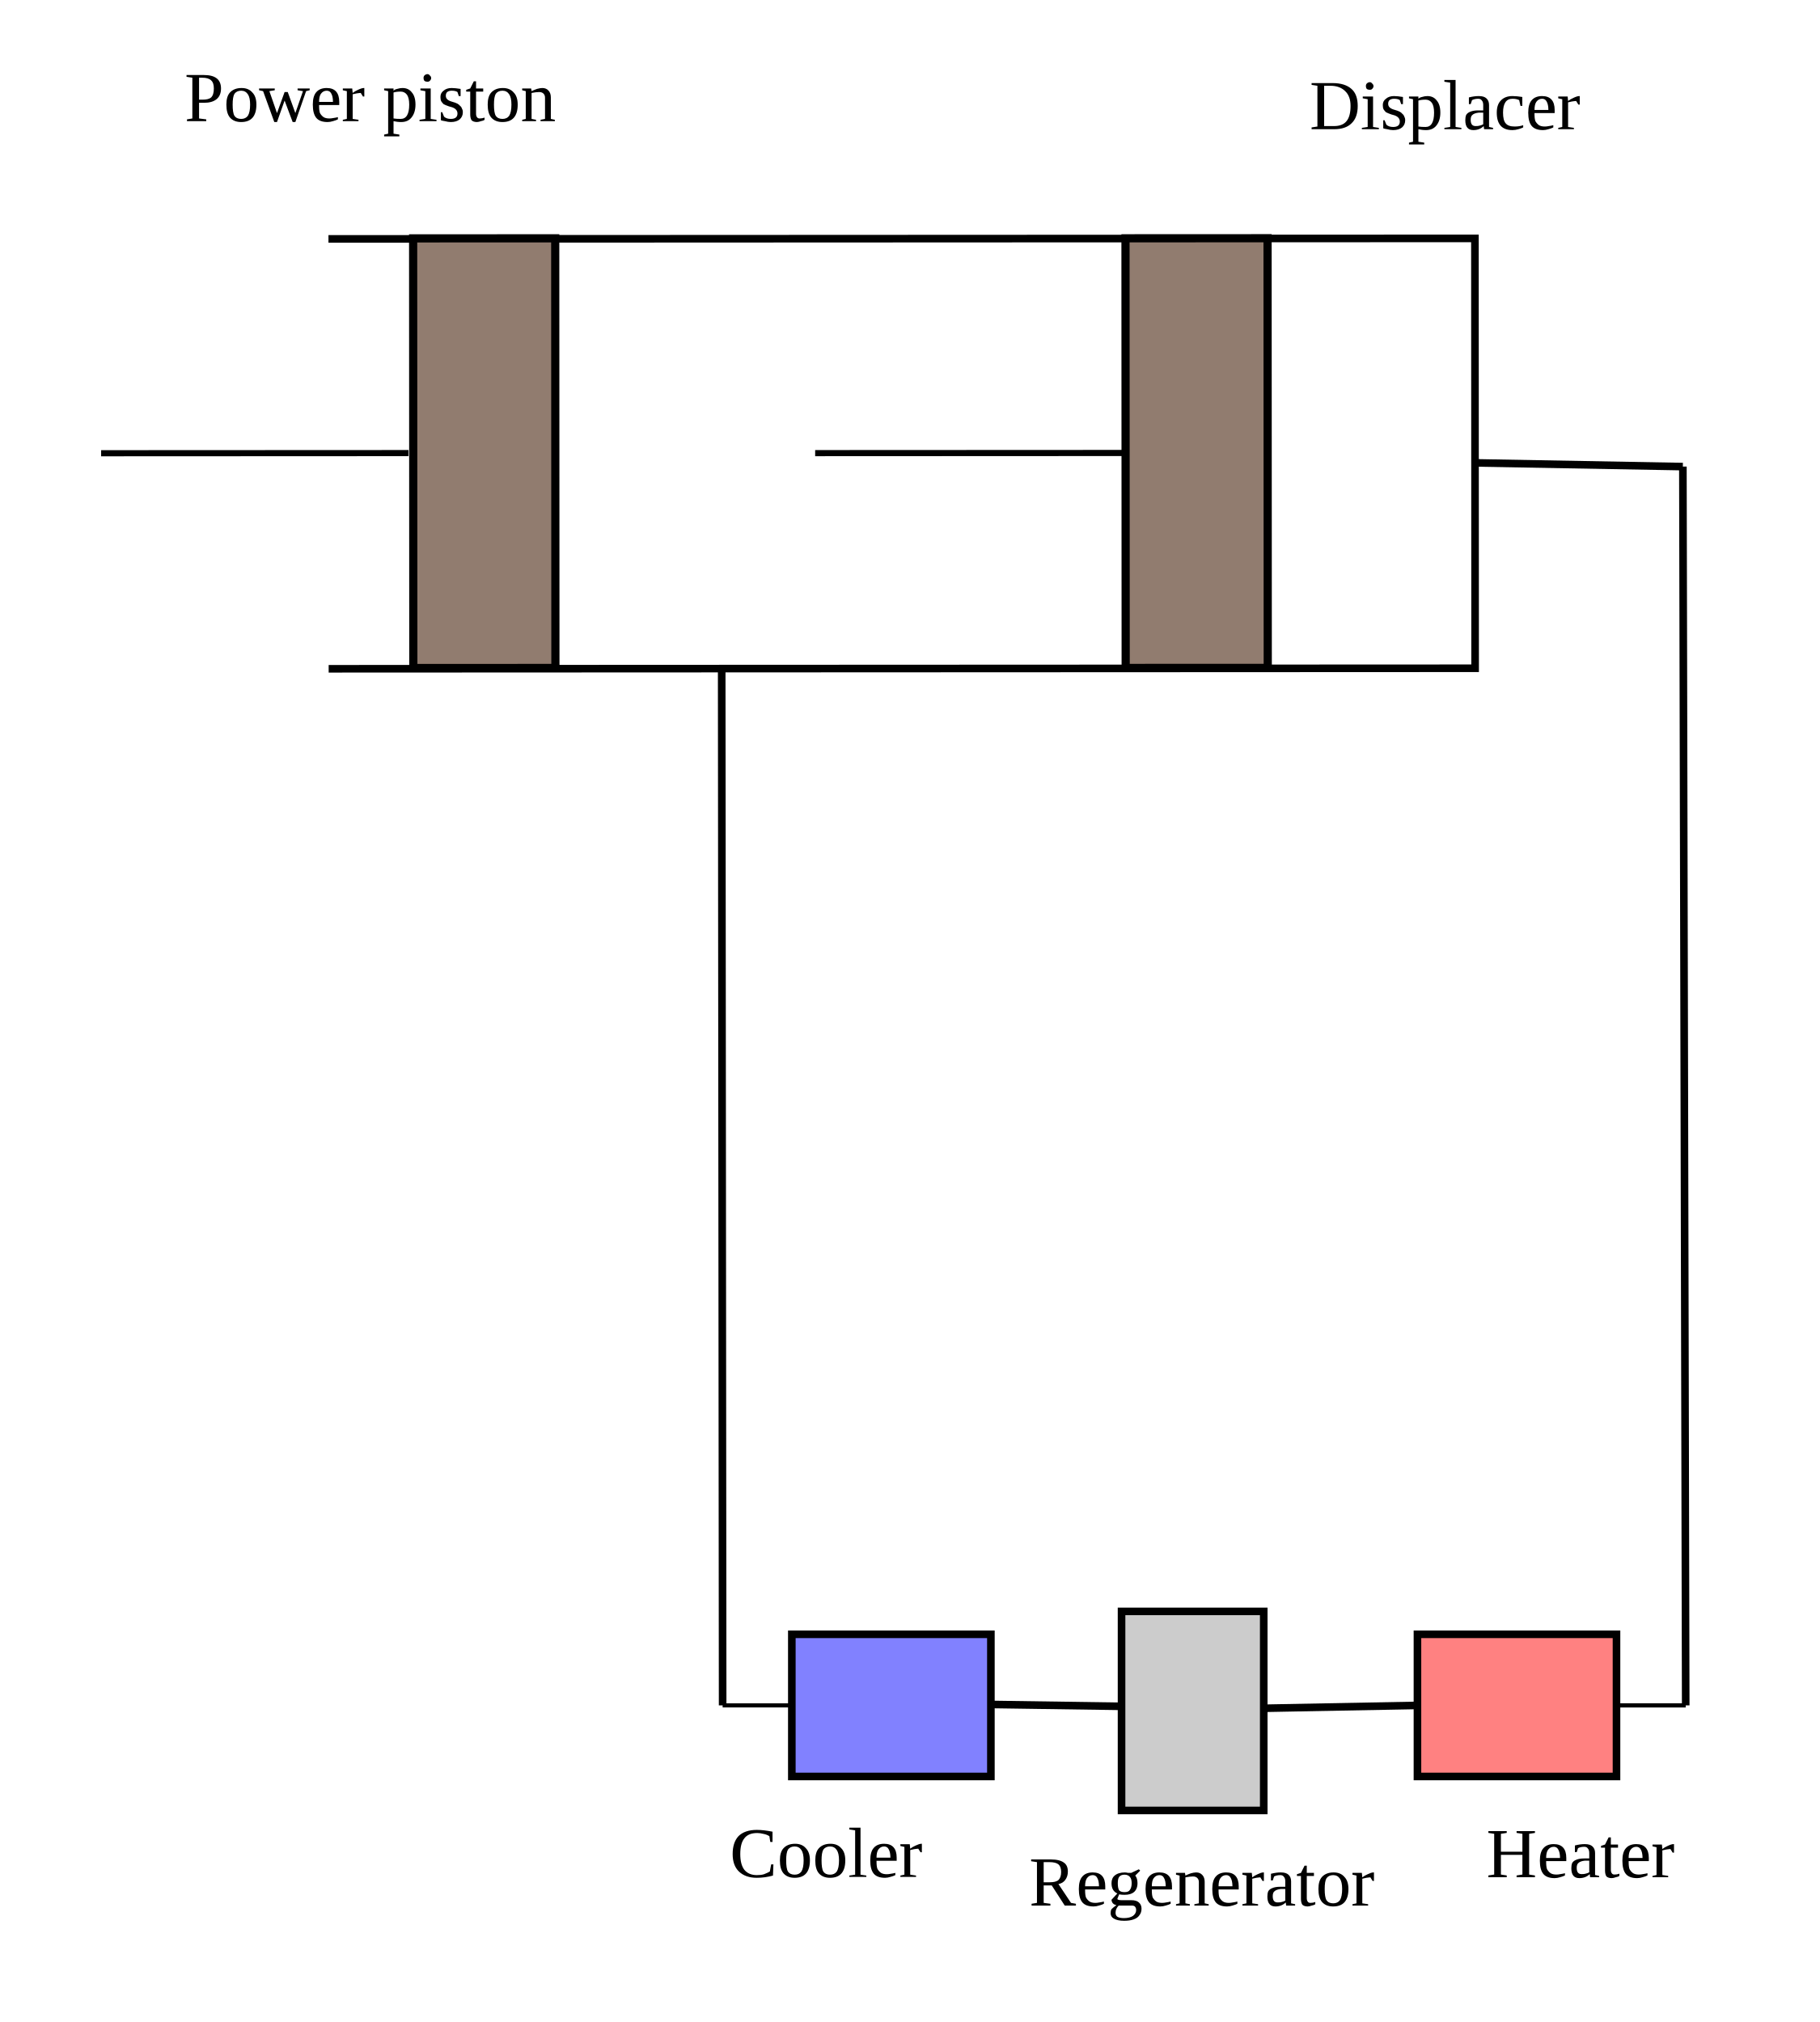
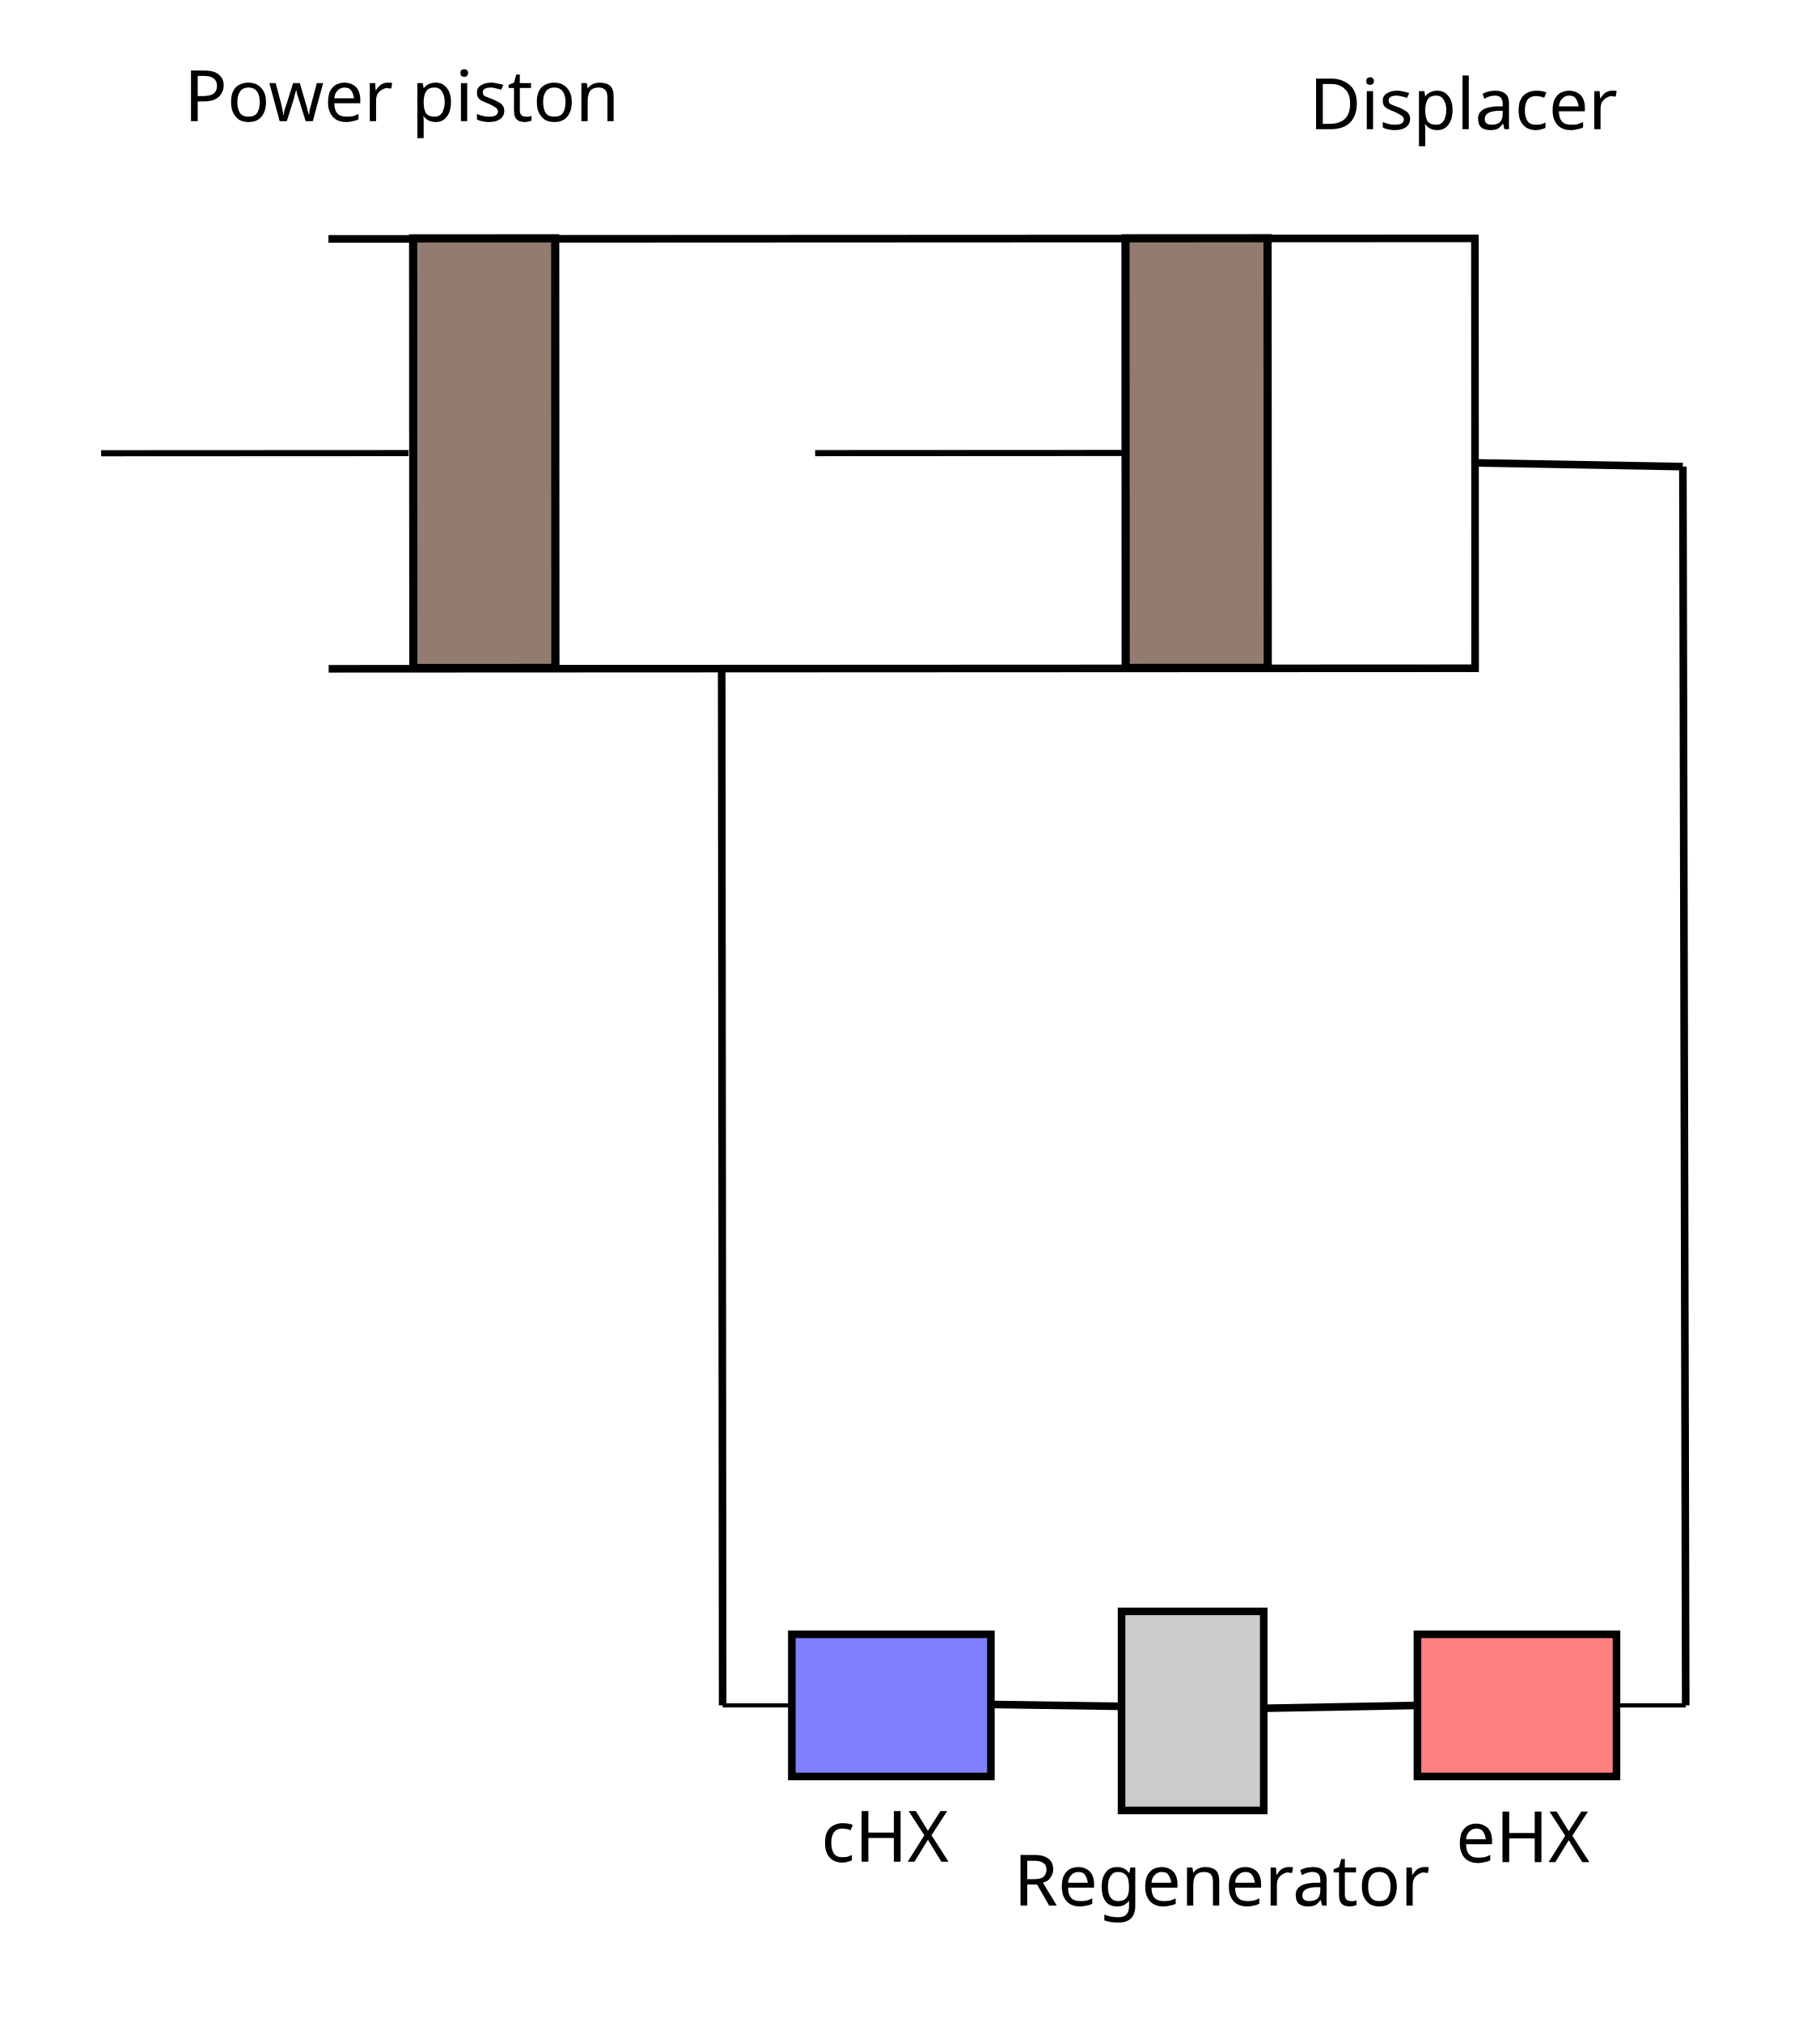
<svg xmlns="http://www.w3.org/2000/svg" width="180pt" height="200pt" viewBox="0 0 63.5 70.556" version="1.1" id="svg8">
  <defs id="defs2" />
  <g id="layer1" transform="translate(0,-226.4445)">
    <flowRoot xml:space="preserve" id="flowRoot2703" style="font-style:normal;font-weight:normal;font-size:40px;line-height:1.25;font-family:sans-serif;letter-spacing:0px;word-spacing:0px;fill:#000000;fill-opacity:1;stroke:none" transform="translate(-68.35057,183.9173)">
      <flowRegion id="flowRegion2705">
        <rect id="rect2707" width="104.5" height="76" x="258.5" y="225.52" />
      </flowRegion>
      <flowPara id="flowPara2709" />
    </flowRoot>
    <rect style="opacity:1;fill:#8181ff;fill-opacity:1;fill-rule:nonzero;stroke:#000000;stroke-width:0.265;stroke-opacity:1" id="rect2585-4" width="6.945" height="4.961" x="27.627" y="283.472" />
    <rect style="opacity:1;fill:#ff8181;fill-opacity:1;fill-rule:nonzero;stroke:#000000;stroke-width:0.265;stroke-opacity:1" id="rect2585-2-8" width="6.945" height="4.961" x="49.455" y="283.472" />
    <rect style="opacity:1;fill:#cccccc;fill-opacity:1;fill-rule:nonzero;stroke:#000000;stroke-width:0.265;stroke-opacity:1" id="rect2585-7-3" width="6.945" height="4.961" x="282.673" y="-44.092" transform="rotate(90)" />
    <path style="fill:none;stroke:#000000;stroke-width:0.265px;stroke-linecap:butt;stroke-linejoin:miter;stroke-opacity:1" d="m 34.506,285.919 c 4.564,0.066 4.597,0.066 4.597,0.066" id="path2648-7" />
    <path style="fill:none;stroke:#000000;stroke-width:0.265px;stroke-linecap:butt;stroke-linejoin:miter;stroke-opacity:1" d="m 44.164,286.052 c 5.292,-0.099 5.292,-0.099 5.292,-0.099" id="path2654-5" />
    <path style="fill:none;stroke:#000000;stroke-width:0.143px;stroke-linecap:butt;stroke-linejoin:miter;stroke-opacity:1" d="m 25.213,285.952 c 2.381,0 2.381,0 2.381,0" id="path2656-5" />
    <path style="fill:none;stroke:#000000;stroke-width:0.146px;stroke-linecap:butt;stroke-linejoin:miter;stroke-opacity:1" d="m 56.335,285.952 c 2.48,0 2.48,0 2.48,0" id="path2656-2-6" />
-     <text xml:space="preserve" style="font-style:normal;font-weight:normal;font-size:10.583px;line-height:1.25;font-family:sans-serif;letter-spacing:0px;word-spacing:0px;fill:#000000;fill-opacity:1;stroke:none;stroke-width:0.265" x="35.9" y="292.939" id="text2713-7-6-0">
-       <tspan x="35.9" y="292.939" style="font-style:normal;font-variant:normal;font-weight:normal;font-stretch:normal;font-size:2.469px;font-family:'Times New Roman';-inkscape-font-specification:'Times New Roman, Normal';font-variant-ligatures:normal;font-variant-caps:normal;font-variant-numeric:normal;font-feature-settings:normal;text-align:start;writing-mode:lr-tb;text-anchor:start;stroke-width:0.265" id="tspan2719-7-0-3">Regenerator</tspan>
+     <text xml:space="preserve" style="font-style:normal;font-variant:normal;font-weight:normal;font-stretch:normal;font-size:2.469px;line-height:1.25;font-family:'SBL BibLit';-inkscape-font-specification:'SBL BibLit, Normal';font-variant-ligatures:normal;font-variant-caps:normal;font-variant-numeric:normal;font-feature-settings:normal;text-align:start;letter-spacing:0px;word-spacing:0px;writing-mode:lr-tb;text-anchor:start;fill:#000000;fill-opacity:1;stroke:none;stroke-width:0.265" x="35.371" y="292.939" id="text2713-7-6-0">
+       <tspan x="35.371" y="292.939" style="font-style:normal;font-variant:normal;font-weight:normal;font-stretch:normal;font-size:2.469px;font-family:'SBL BibLit';-inkscape-font-specification:'SBL BibLit, Normal';font-variant-ligatures:normal;font-variant-caps:normal;font-variant-numeric:normal;font-feature-settings:normal;text-align:start;writing-mode:lr-tb;text-anchor:start;stroke-width:0.265" id="tspan2719-7-0-3">Regenerator</tspan>
    </text>
    <path style="fill:none;stroke:#000000;stroke-width:0.265px;stroke-linecap:butt;stroke-linejoin:miter;stroke-opacity:1" d="m 11.467,249.781 c 40,-0.018 40,-0.018 40,-0.018 -0.007,-15 -0.007,-15 -0.007,-15 -40,0.018 -40,0.018 -40,0.018" id="path2324-2" />
    <path style="fill:none;stroke:#000000;stroke-width:0.214px;stroke-linecap:butt;stroke-linejoin:miter;stroke-opacity:1" d="m 39.166,242.251 c -10.725,0.005 -10.725,0.005 -10.725,0.005" id="path2381-4-3" />
    <rect style="fill:#917c6f;fill-opacity:1;fill-rule:nonzero;stroke:#000000;stroke-width:0.285;stroke-opacity:1" id="rect2385-9-9" width="14.992" height="4.957" x="-249.769" y="39.163" transform="rotate(-90.02572)" />
    <path style="fill:none;stroke:#000000;stroke-width:0.265px;stroke-linecap:butt;stroke-linejoin:miter;stroke-opacity:1" d="m 51.373,242.594 c 7.342,0.132 7.342,0.132 7.342,0.132" id="path3089" />
    <path style="fill:none;stroke:#000000;stroke-width:0.265px;stroke-linecap:butt;stroke-linejoin:miter;stroke-opacity:1" d="m 58.716,242.726 c 0.099,43.226 0.099,43.226 0.099,43.226" id="path3093" />
    <path style="fill:none;stroke:#000000;stroke-width:0.214px;stroke-linecap:butt;stroke-linejoin:miter;stroke-opacity:1" d="m 14.253,242.255 c -10.725,0.005 -10.725,0.005 -10.725,0.005" id="path2381-4-3-1" />
    <rect style="fill:#917c6f;fill-opacity:1;fill-rule:nonzero;stroke:#000000;stroke-width:0.285;stroke-opacity:1" id="rect2385-9-9-4" width="14.992" height="4.957" x="-249.761" y="14.309" transform="rotate(-90.02572)" />
-     <text xml:space="preserve" style="font-style:normal;font-weight:normal;font-size:10.583px;line-height:1.25;font-family:sans-serif;letter-spacing:0px;word-spacing:0px;fill:#000000;fill-opacity:1;stroke:none;stroke-width:0.265" x="6.431" y="230.674" id="text2713-7-8-6-4">
-       <tspan x="6.431" y="230.674" style="font-style:normal;font-variant:normal;font-weight:normal;font-stretch:normal;font-size:2.469px;font-family:'Times New Roman';-inkscape-font-specification:'Times New Roman, Normal';font-variant-ligatures:normal;font-variant-caps:normal;font-variant-numeric:normal;font-feature-settings:normal;text-align:start;writing-mode:lr-tb;text-anchor:start;stroke-width:0.265" id="tspan2719-7-02-1-2">Power piston</tspan>
+     <text xml:space="preserve" style="font-style:normal;font-weight:normal;font-size:2.469px;line-height:1.25;font-family:'SBL BibLit';letter-spacing:0px;word-spacing:0px;fill:#000000;fill-opacity:1;stroke:none;stroke-width:0.265;-inkscape-font-specification:'SBL BibLit, Normal';font-stretch:normal;font-variant:normal;text-anchor:start;text-align:start;writing-mode:lr;font-variant-ligatures:normal;font-variant-caps:normal;font-variant-numeric:normal;font-feature-settings:normal;" x="6.431" y="230.674" id="text2713-7-8-6-4">
+       <tspan x="6.431" y="230.674" style="font-style:normal;font-variant:normal;font-weight:normal;font-stretch:normal;font-size:2.469px;font-family:'SBL BibLit';-inkscape-font-specification:'SBL BibLit, Normal';font-variant-ligatures:normal;font-variant-caps:normal;font-variant-numeric:normal;font-feature-settings:normal;text-align:start;writing-mode:lr;text-anchor:start;stroke-width:0.265;" id="tspan2719-7-02-1-2">Power piston</tspan>
    </text>
-     <text xml:space="preserve" style="font-style:normal;font-weight:normal;font-size:10.583px;line-height:1.25;font-family:sans-serif;letter-spacing:0px;word-spacing:0px;fill:#000000;fill-opacity:1;stroke:none;stroke-width:0.265" x="45.685" y="230.955" id="text2713-7-8-6-3">
-       <tspan x="45.685" y="230.955" style="font-style:normal;font-variant:normal;font-weight:normal;font-stretch:normal;font-size:2.469px;font-family:'Times New Roman';-inkscape-font-specification:'Times New Roman, Normal';font-variant-ligatures:normal;font-variant-caps:normal;font-variant-numeric:normal;font-feature-settings:normal;text-align:start;writing-mode:lr-tb;text-anchor:start;stroke-width:0.265" id="tspan2719-7-02-1-3">Displacer</tspan>
+     <text xml:space="preserve" style="font-style:normal;font-weight:normal;font-size:2.469px;line-height:1.25;font-family:'SBL BibLit';letter-spacing:0px;word-spacing:0px;fill:#000000;fill-opacity:1;stroke:none;stroke-width:0.265;-inkscape-font-specification:'SBL BibLit, Normal';font-stretch:normal;font-variant:normal;text-anchor:start;text-align:start;writing-mode:lr;font-variant-ligatures:normal;font-variant-caps:normal;font-variant-numeric:normal;font-feature-settings:normal;" x="45.685" y="230.955" id="text2713-7-8-6-3">
+       <tspan x="45.685" y="230.955" style="font-style:normal;font-variant:normal;font-weight:normal;font-stretch:normal;font-size:2.469px;font-family:'SBL BibLit';-inkscape-font-specification:'SBL BibLit, Normal';font-variant-ligatures:normal;font-variant-caps:normal;font-variant-numeric:normal;font-feature-settings:normal;text-align:start;writing-mode:lr;text-anchor:start;stroke-width:0.265;" id="tspan2719-7-02-1-3">Displacer</tspan>
    </text>
-     <text xml:space="preserve" style="font-style:normal;font-weight:normal;font-size:10.583px;line-height:1.25;font-family:sans-serif;letter-spacing:0px;word-spacing:0px;fill:#000000;fill-opacity:1;stroke:none;stroke-width:0.265" x="51.852" y="291.952" id="text2713-7-8-6-7">
-       <tspan x="51.852" y="291.952" style="font-style:normal;font-variant:normal;font-weight:normal;font-stretch:normal;font-size:2.469px;font-family:'Times New Roman';-inkscape-font-specification:'Times New Roman, Normal';font-variant-ligatures:normal;font-variant-caps:normal;font-variant-numeric:normal;font-feature-settings:normal;text-align:start;writing-mode:lr-tb;text-anchor:start;stroke-width:0.265" id="tspan2719-7-02-1-34">Heater</tspan>
+     <text xml:space="preserve" style="font-style:normal;font-weight:normal;font-size:2.469px;line-height:1.25;font-family:'SBL BibLit';letter-spacing:0px;word-spacing:0px;fill:#000000;fill-opacity:1;stroke:none;stroke-width:0.265;-inkscape-font-specification:'SBL BibLit, Normal';font-stretch:normal;font-variant:normal;text-anchor:start;text-align:start;writing-mode:lr;font-variant-ligatures:normal;font-variant-caps:normal;font-variant-numeric:normal;font-feature-settings:normal;" x="50.794" y="291.422" id="text2713-7-8-6-7">
+       <tspan x="50.794" y="291.422" style="font-style:normal;font-variant:normal;font-weight:normal;font-stretch:normal;font-size:2.469px;font-family:'SBL BibLit';-inkscape-font-specification:'SBL BibLit, Normal';font-variant-ligatures:normal;font-variant-caps:normal;font-variant-numeric:normal;font-feature-settings:normal;text-align:start;writing-mode:lr;text-anchor:start;stroke-width:0.265;" id="tspan2719-7-02-1-34">eHX</tspan>
    </text>
-     <text xml:space="preserve" style="font-style:normal;font-weight:normal;font-size:10.583px;line-height:1.25;font-family:sans-serif;letter-spacing:0px;word-spacing:0px;fill:#000000;fill-opacity:1;stroke:none;stroke-width:0.265" x="25.468" y="291.938" id="text2713-7-2-2-7">
-       <tspan x="25.468" y="291.938" style="font-style:normal;font-variant:normal;font-weight:normal;font-stretch:normal;font-size:2.469px;font-family:'Times New Roman';-inkscape-font-specification:'Times New Roman, Normal';font-variant-ligatures:normal;font-variant-caps:normal;font-variant-numeric:normal;font-feature-settings:normal;text-align:start;writing-mode:lr-tb;text-anchor:start;stroke-width:0.265" id="tspan2719-7-2-0-4">Cooler</tspan>
+     <text xml:space="preserve" style="font-style:normal;font-weight:normal;font-size:2.469px;line-height:1.25;font-family:'SBL BibLit';letter-spacing:0px;word-spacing:0px;fill:#000000;fill-opacity:1;stroke:none;stroke-width:0.265;-inkscape-font-specification:'SBL BibLit, Normal';font-stretch:normal;font-variant:normal;text-anchor:start;text-align:start;writing-mode:lr;font-variant-ligatures:normal;font-variant-caps:normal;font-variant-numeric:normal;font-feature-settings:normal;" x="28.643" y="291.409" id="text2713-7-2-2-7">
+       <tspan x="28.643" y="291.409" style="font-style:normal;font-variant:normal;font-weight:normal;font-stretch:normal;font-size:2.469px;font-family:'SBL BibLit';-inkscape-font-specification:'SBL BibLit, Normal';font-variant-ligatures:normal;font-variant-caps:normal;font-variant-numeric:normal;font-feature-settings:normal;text-align:start;writing-mode:lr;text-anchor:start;stroke-width:0.265;" id="tspan2719-7-2-0-4">cHX</tspan>
    </text>
    <path style="fill:none;stroke:#000000;stroke-width:0.265px;stroke-linecap:butt;stroke-linejoin:miter;stroke-opacity:1" d="m 25.213,285.952 c -0.033,-36.149 -0.033,-36.149 -0.033,-36.149" id="path3641" />
  </g>
</svg>
